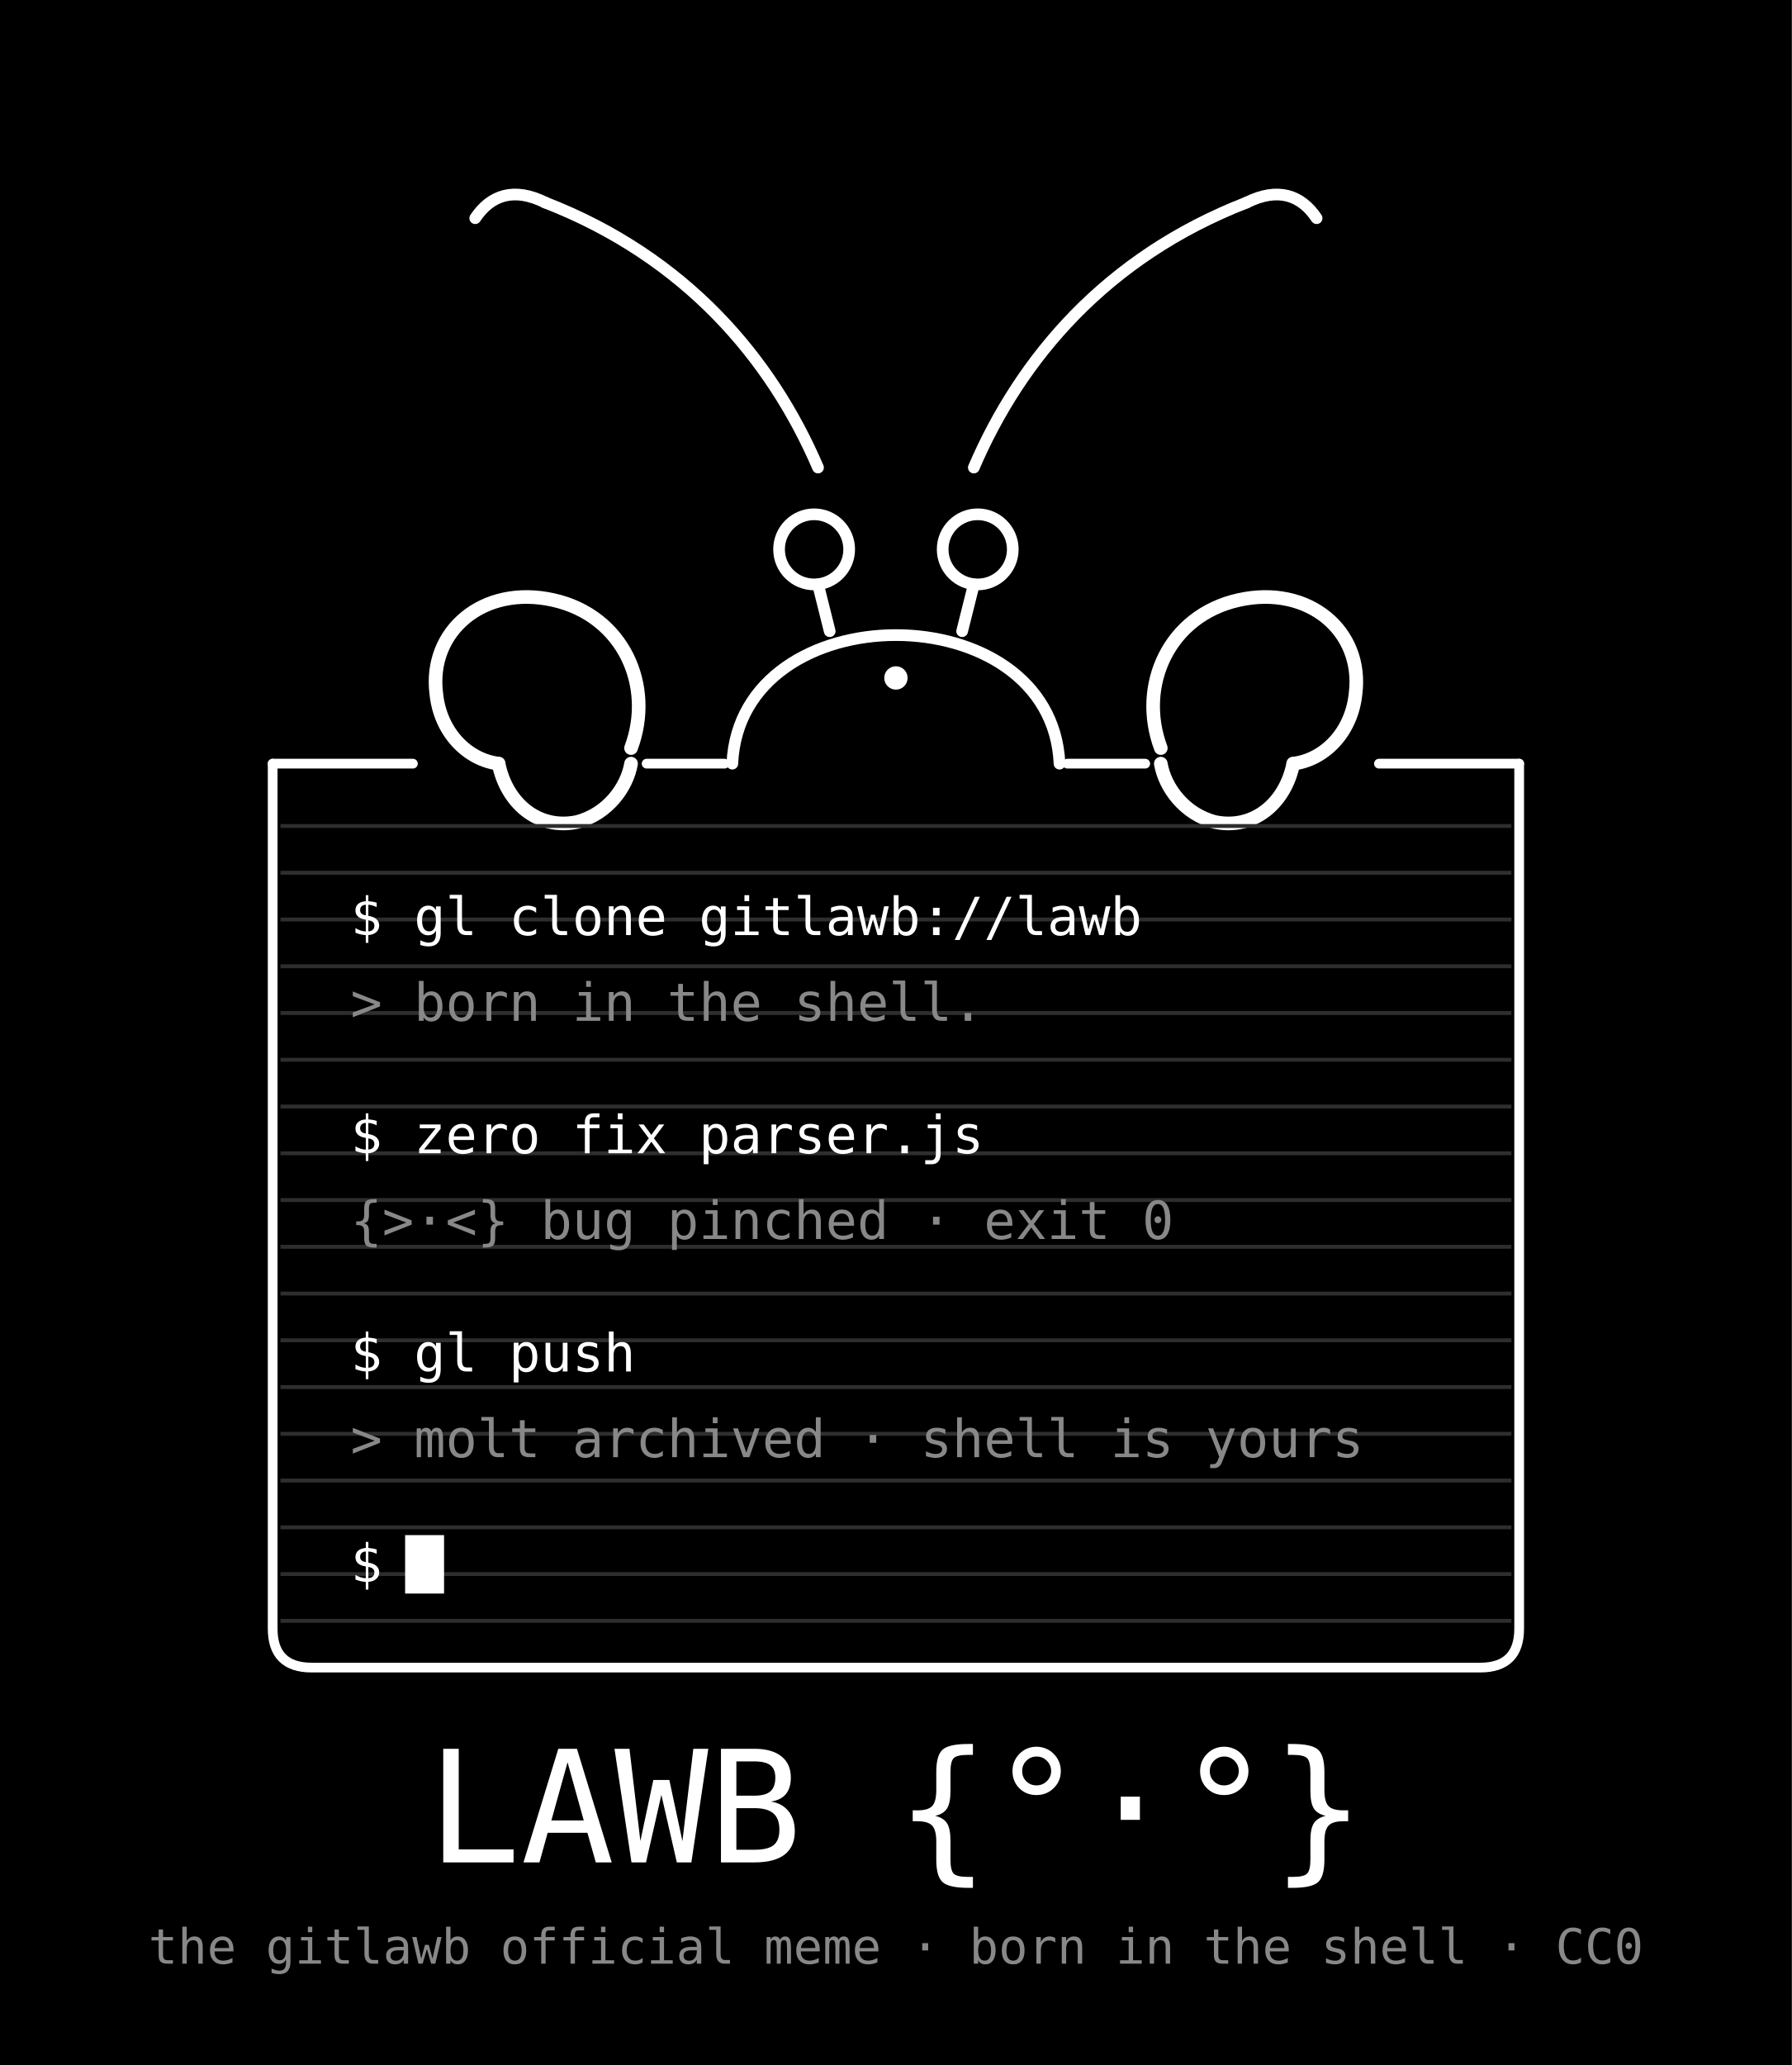
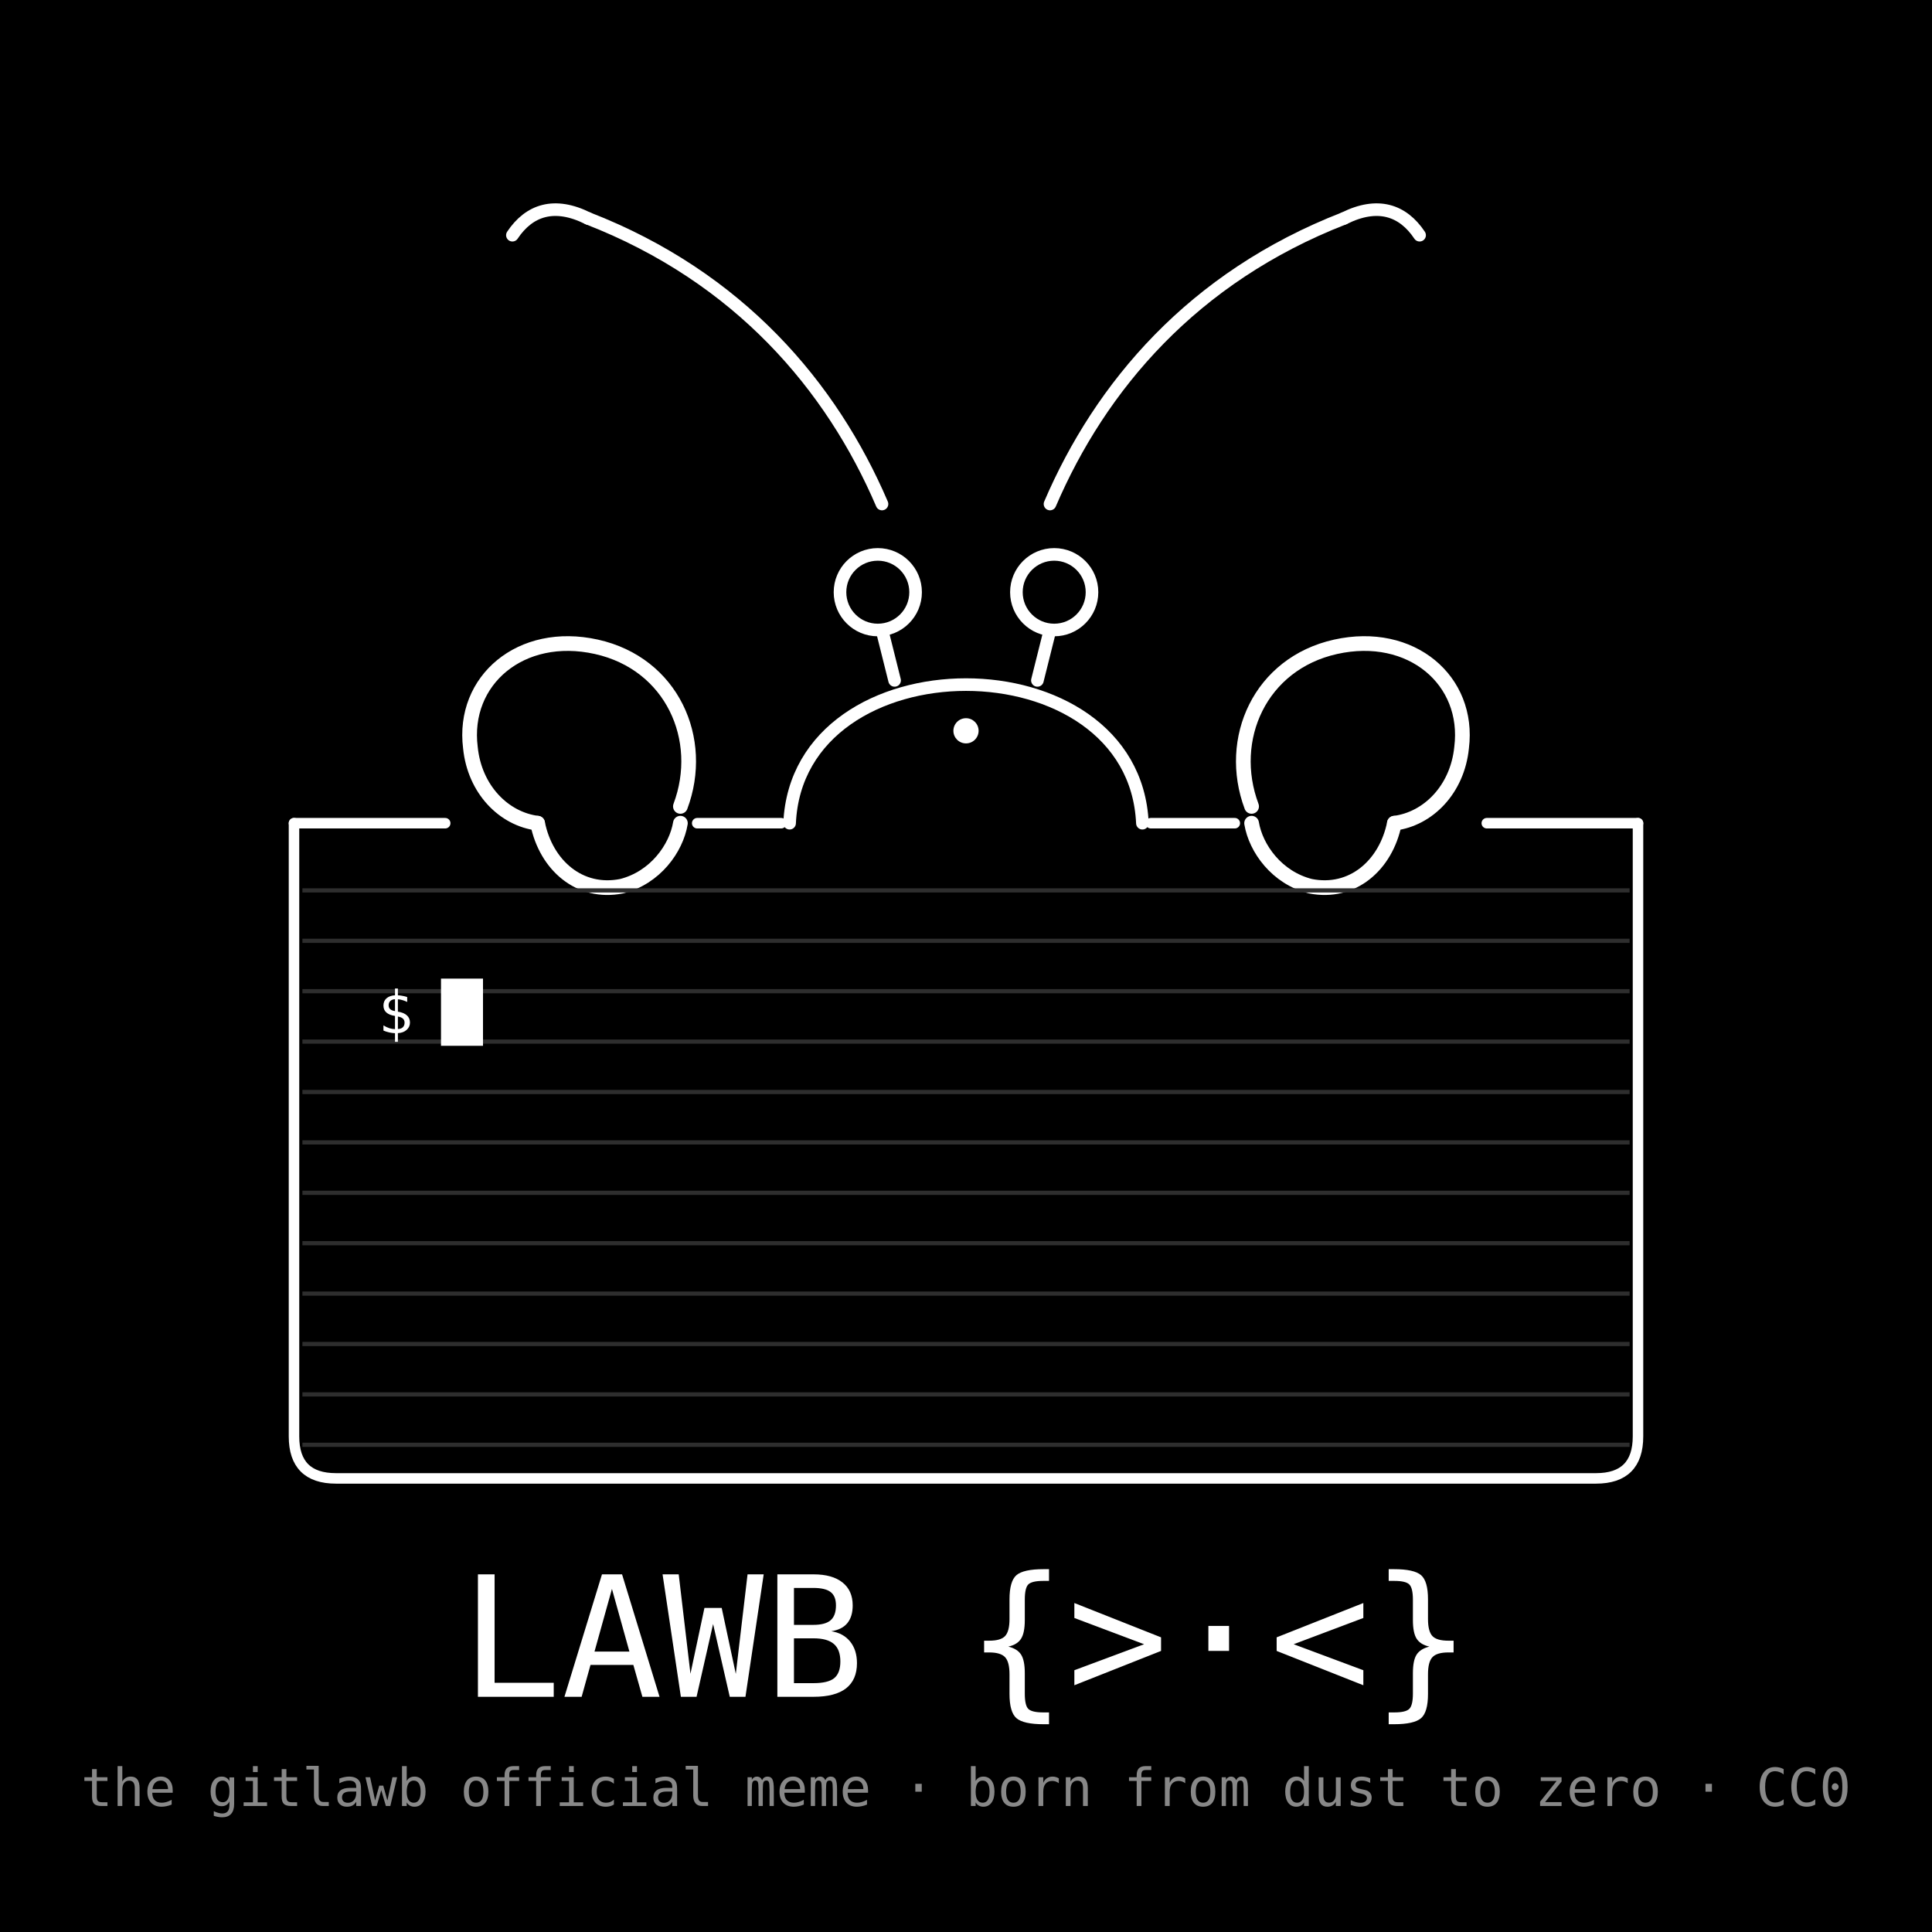
- <svg xmlns="http://www.w3.org/2000/svg" width="460" height="530" viewBox="0 0 460 530">
-   <rect width="460" height="530" fill="#000000" />
+ <svg xmlns="http://www.w3.org/2000/svg" width="460" height="460" viewBox="0 0 460 460">
+   <rect width="460" height="460" fill="#000000" />
  <g fill="none" stroke="#ffffff" stroke-width="3" stroke-linecap="round" stroke-linejoin="round">
    <path d="M210,120 C198,92 176,66 140,52" />
    <path d="M250,120 C262,92 284,66 320,52" />
    <path d="M140,52 C132,48 126,50 122,56" />
    <path d="M320,52 C328,48 334,50 338,56" />
    <line x1="213" y1="162" x2="210" y2="150" />
    <line x1="247" y1="162" x2="250" y2="150" />
    <circle cx="209" cy="141" r="9" />
    <circle cx="251" cy="141" r="9" />
    <path d="M188,196 C190,152 270,152 272,196" />
  </g>
  <circle cx="230" cy="174" r="3" fill="#ffffff" />
  <g fill="none" stroke="#ffffff" stroke-width="3.5" stroke-linecap="round" stroke-linejoin="round">
    <path d="M162,192 C168,176 160,158 142,154 C124,150 110,162 112,178 C113,188 120,195 128,196" />
    <path d="M128,196 C130,206 138,213 148,211 C156,209 161,202 162,196" />
    <path d="M298,192 C292,176 300,158 318,154 C336,150 350,162 348,178 C347,188 340,195 332,196" />
    <path d="M332,196 C330,206 322,213 312,211 C304,209 299,202 298,196" />
  </g>
  <g stroke="#2e2e2e" stroke-width="1">
    <line x1="72" y1="212" x2="388" y2="212" />
    <line x1="72" y1="224" x2="388" y2="224" />
    <line x1="72" y1="236" x2="388" y2="236" />
    <line x1="72" y1="248" x2="388" y2="248" />
    <line x1="72" y1="260" x2="388" y2="260" />
    <line x1="72" y1="272" x2="388" y2="272" />
    <line x1="72" y1="284" x2="388" y2="284" />
    <line x1="72" y1="296" x2="388" y2="296" />
    <line x1="72" y1="308" x2="388" y2="308" />
    <line x1="72" y1="320" x2="388" y2="320" />
    <line x1="72" y1="332" x2="388" y2="332" />
    <line x1="72" y1="344" x2="388" y2="344" />
-     <line x1="72" y1="356" x2="388" y2="356" />
-     <line x1="72" y1="368" x2="388" y2="368" />
-     <line x1="72" y1="380" x2="388" y2="380" />
-     <line x1="72" y1="392" x2="388" y2="392" />
-     <line x1="72" y1="404" x2="388" y2="404" />
-     <line x1="72" y1="416" x2="388" y2="416" />
  </g>
  <g fill="none" stroke="#ffffff" stroke-width="2.5" stroke-linecap="round">
-     <path d="M70,196 L70,418 Q70,428 80,428 L380,428 Q390,428 390,418 L390,196" />
+     <path d="M70,196 L70,342 Q70,352 80,352 L380,352 Q390,352 390,342 L390,196" />
    <line x1="70" y1="196" x2="106" y2="196" />
    <line x1="166" y1="196" x2="186" y2="196" />
    <line x1="274" y1="196" x2="294" y2="196" />
    <line x1="354" y1="196" x2="390" y2="196" />
  </g>
-   <text x="90" y="240" font-family="ui-monospace,Menlo,Consolas,monospace" font-size="13.5" fill="#ffffff">$ gl clone gitlawb://lawb</text>
-   <text x="90" y="262" font-family="ui-monospace,Menlo,Consolas,monospace" font-size="13.5" fill="#888888">&gt; born in the shell.</text>
-   <text x="90" y="296" font-family="ui-monospace,Menlo,Consolas,monospace" font-size="13.5" fill="#ffffff">$ zero fix parser.js</text>
-   <text x="90" y="318" font-family="ui-monospace,Menlo,Consolas,monospace" font-size="13.5" fill="#888888">{&gt;·&lt;} bug pinched · exit 0</text>
-   <text x="90" y="352" font-family="ui-monospace,Menlo,Consolas,monospace" font-size="13.5" fill="#ffffff">$ gl push</text>
-   <text x="90" y="374" font-family="ui-monospace,Menlo,Consolas,monospace" font-size="13.5" fill="#888888">&gt; molt archived · shell is yours</text>
-   <text x="90" y="406" font-family="ui-monospace,Menlo,Consolas,monospace" font-size="13.5" fill="#ffffff">$</text>
-   <rect x="104" y="394" width="10" height="15" fill="#ffffff" />
-   <text x="230" y="478" text-anchor="middle" font-family="ui-monospace,Menlo,Consolas,monospace" font-size="40" fill="#ffffff">LAWB {°·°}</text>
-   <text x="230" y="504" text-anchor="middle" font-family="ui-monospace,Menlo,Consolas,monospace" font-size="12.5" fill="#888888">the gitlawb official meme · born in the shell · CC0</text>
+   <text x="90" y="246" font-family="ui-monospace,Menlo,Consolas,monospace" font-size="14" fill="#ffffff">$</text>
+   <rect x="105" y="233" width="10" height="16" fill="#ffffff" />
+   <text x="230" y="404" text-anchor="middle" font-family="ui-monospace,Menlo,Consolas,monospace" font-size="40" fill="#ffffff">LAWB {&gt;·&lt;}</text>
+   <text x="230" y="430" text-anchor="middle" font-family="ui-monospace,Menlo,Consolas,monospace" font-size="12.5" fill="#888888">the gitlawb official meme · born from dust to zero · CC0</text>
</svg>
